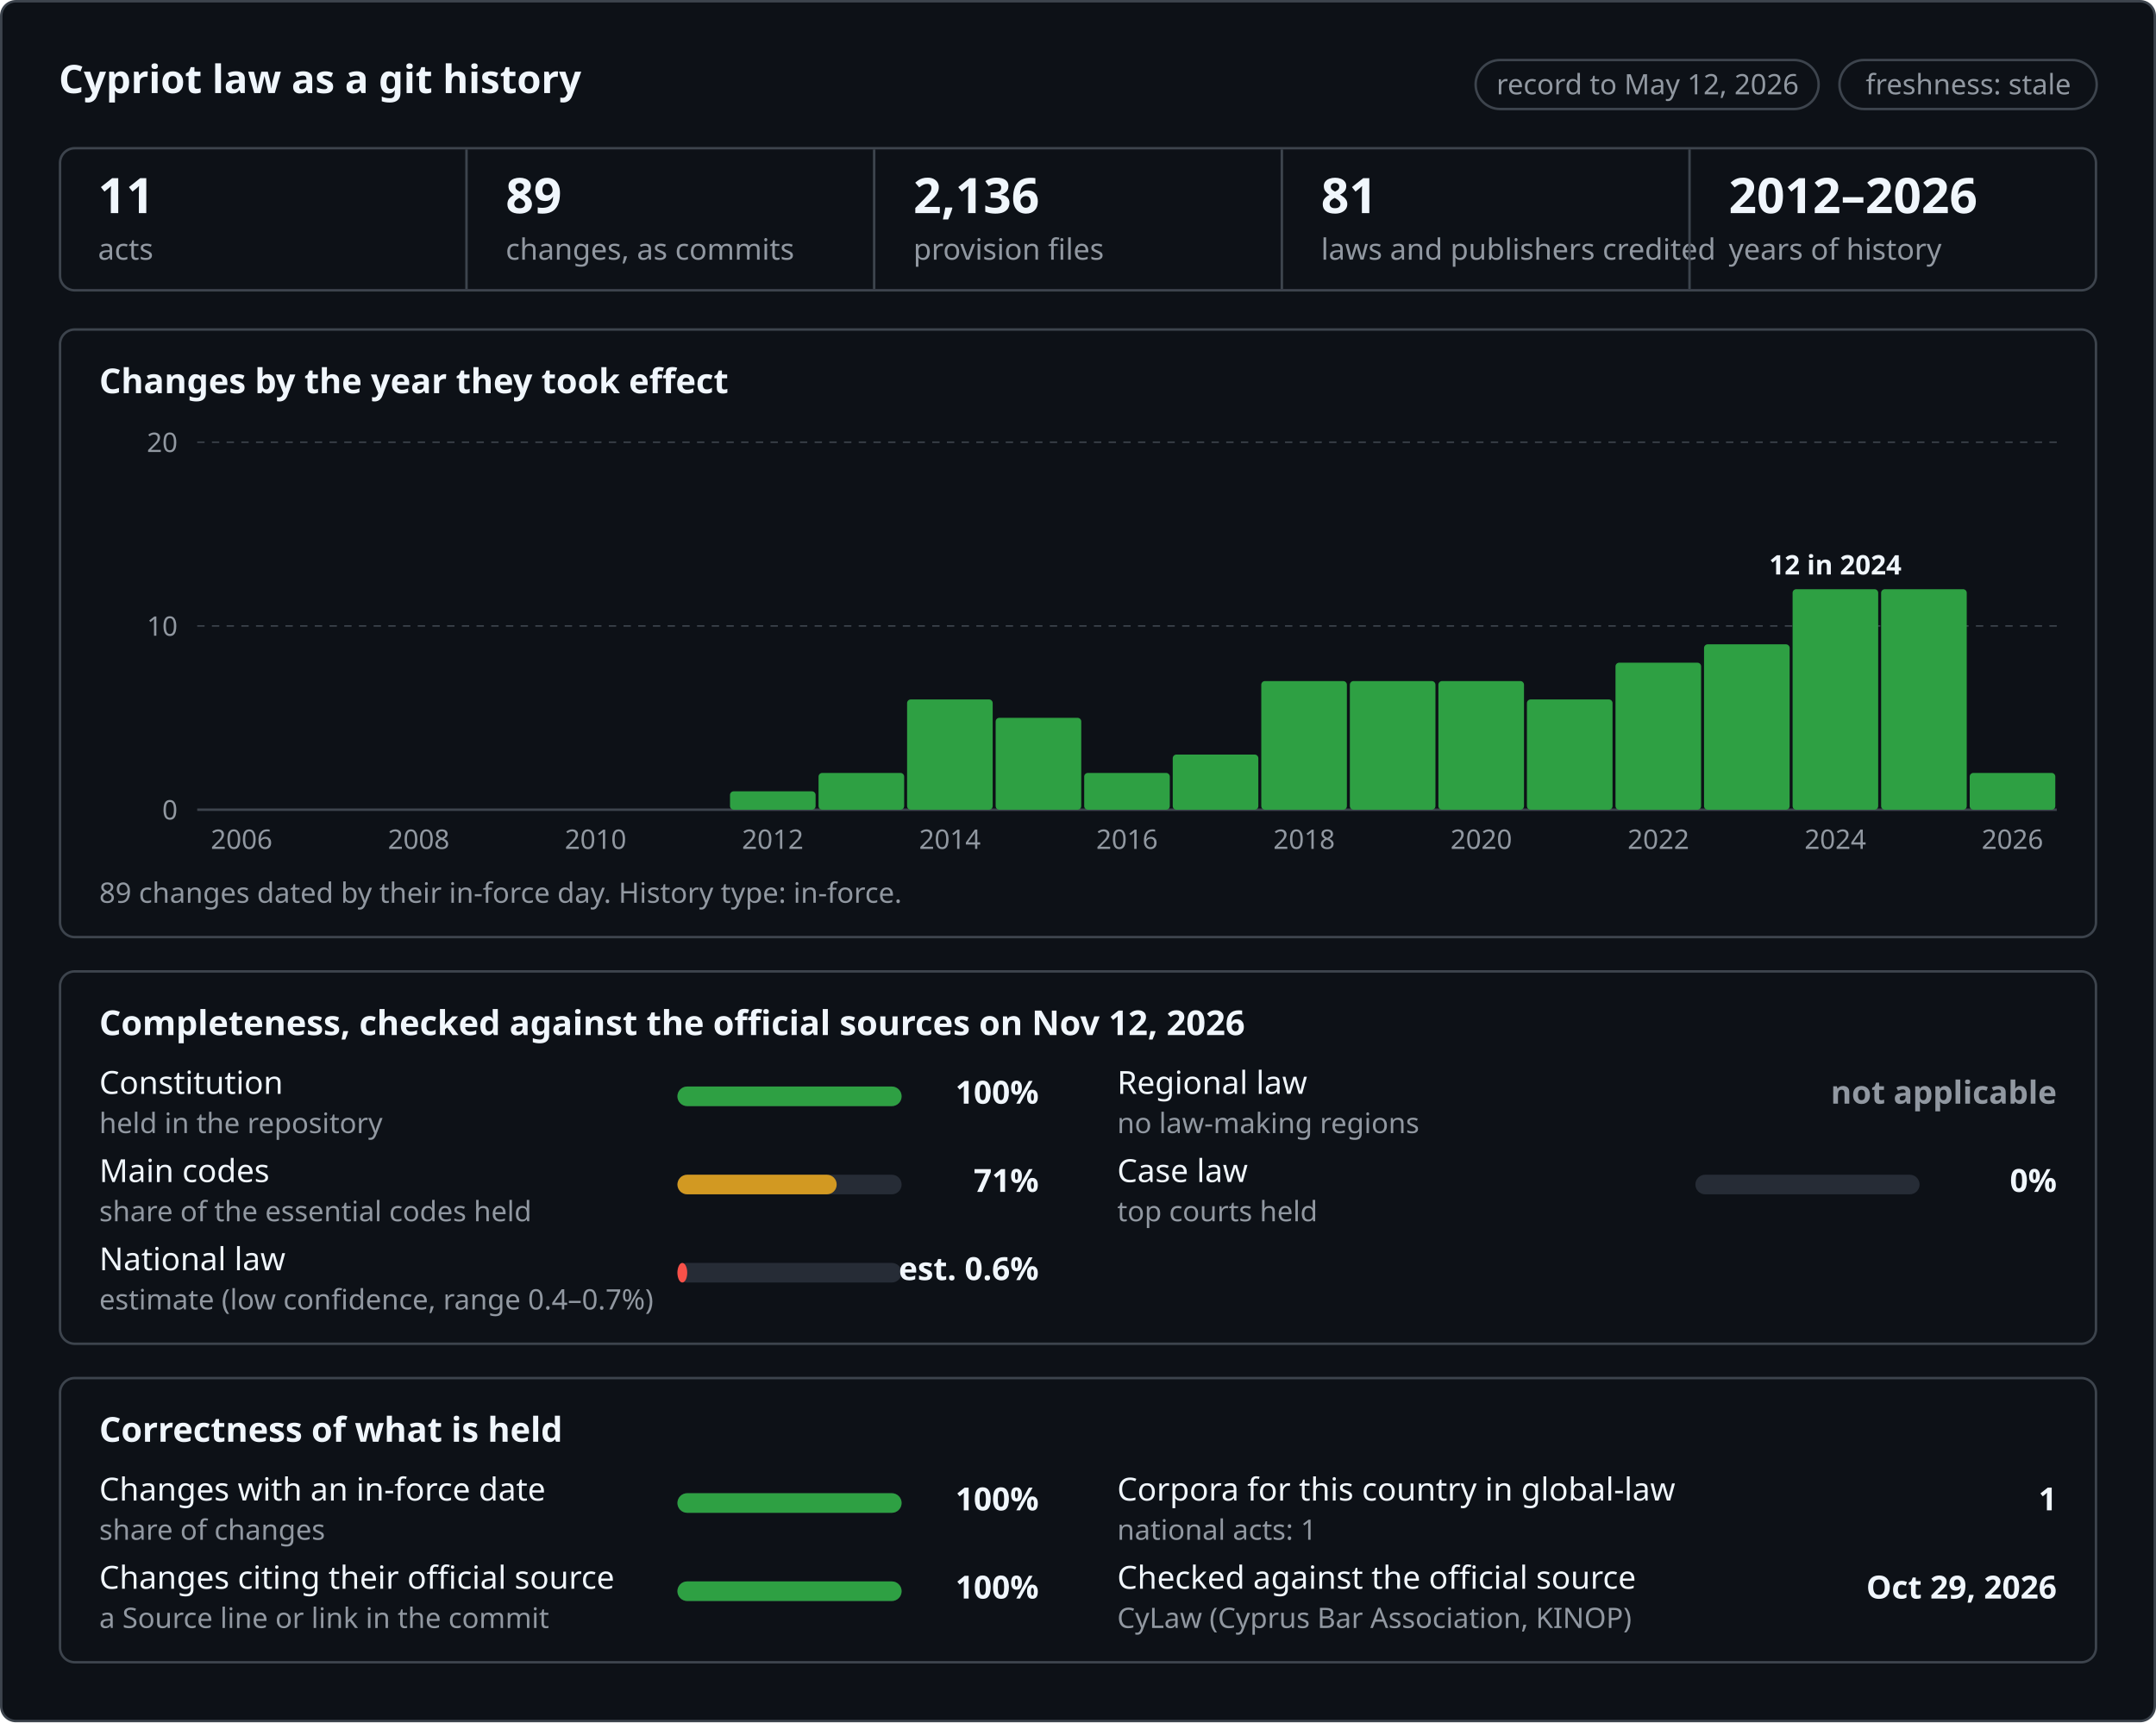
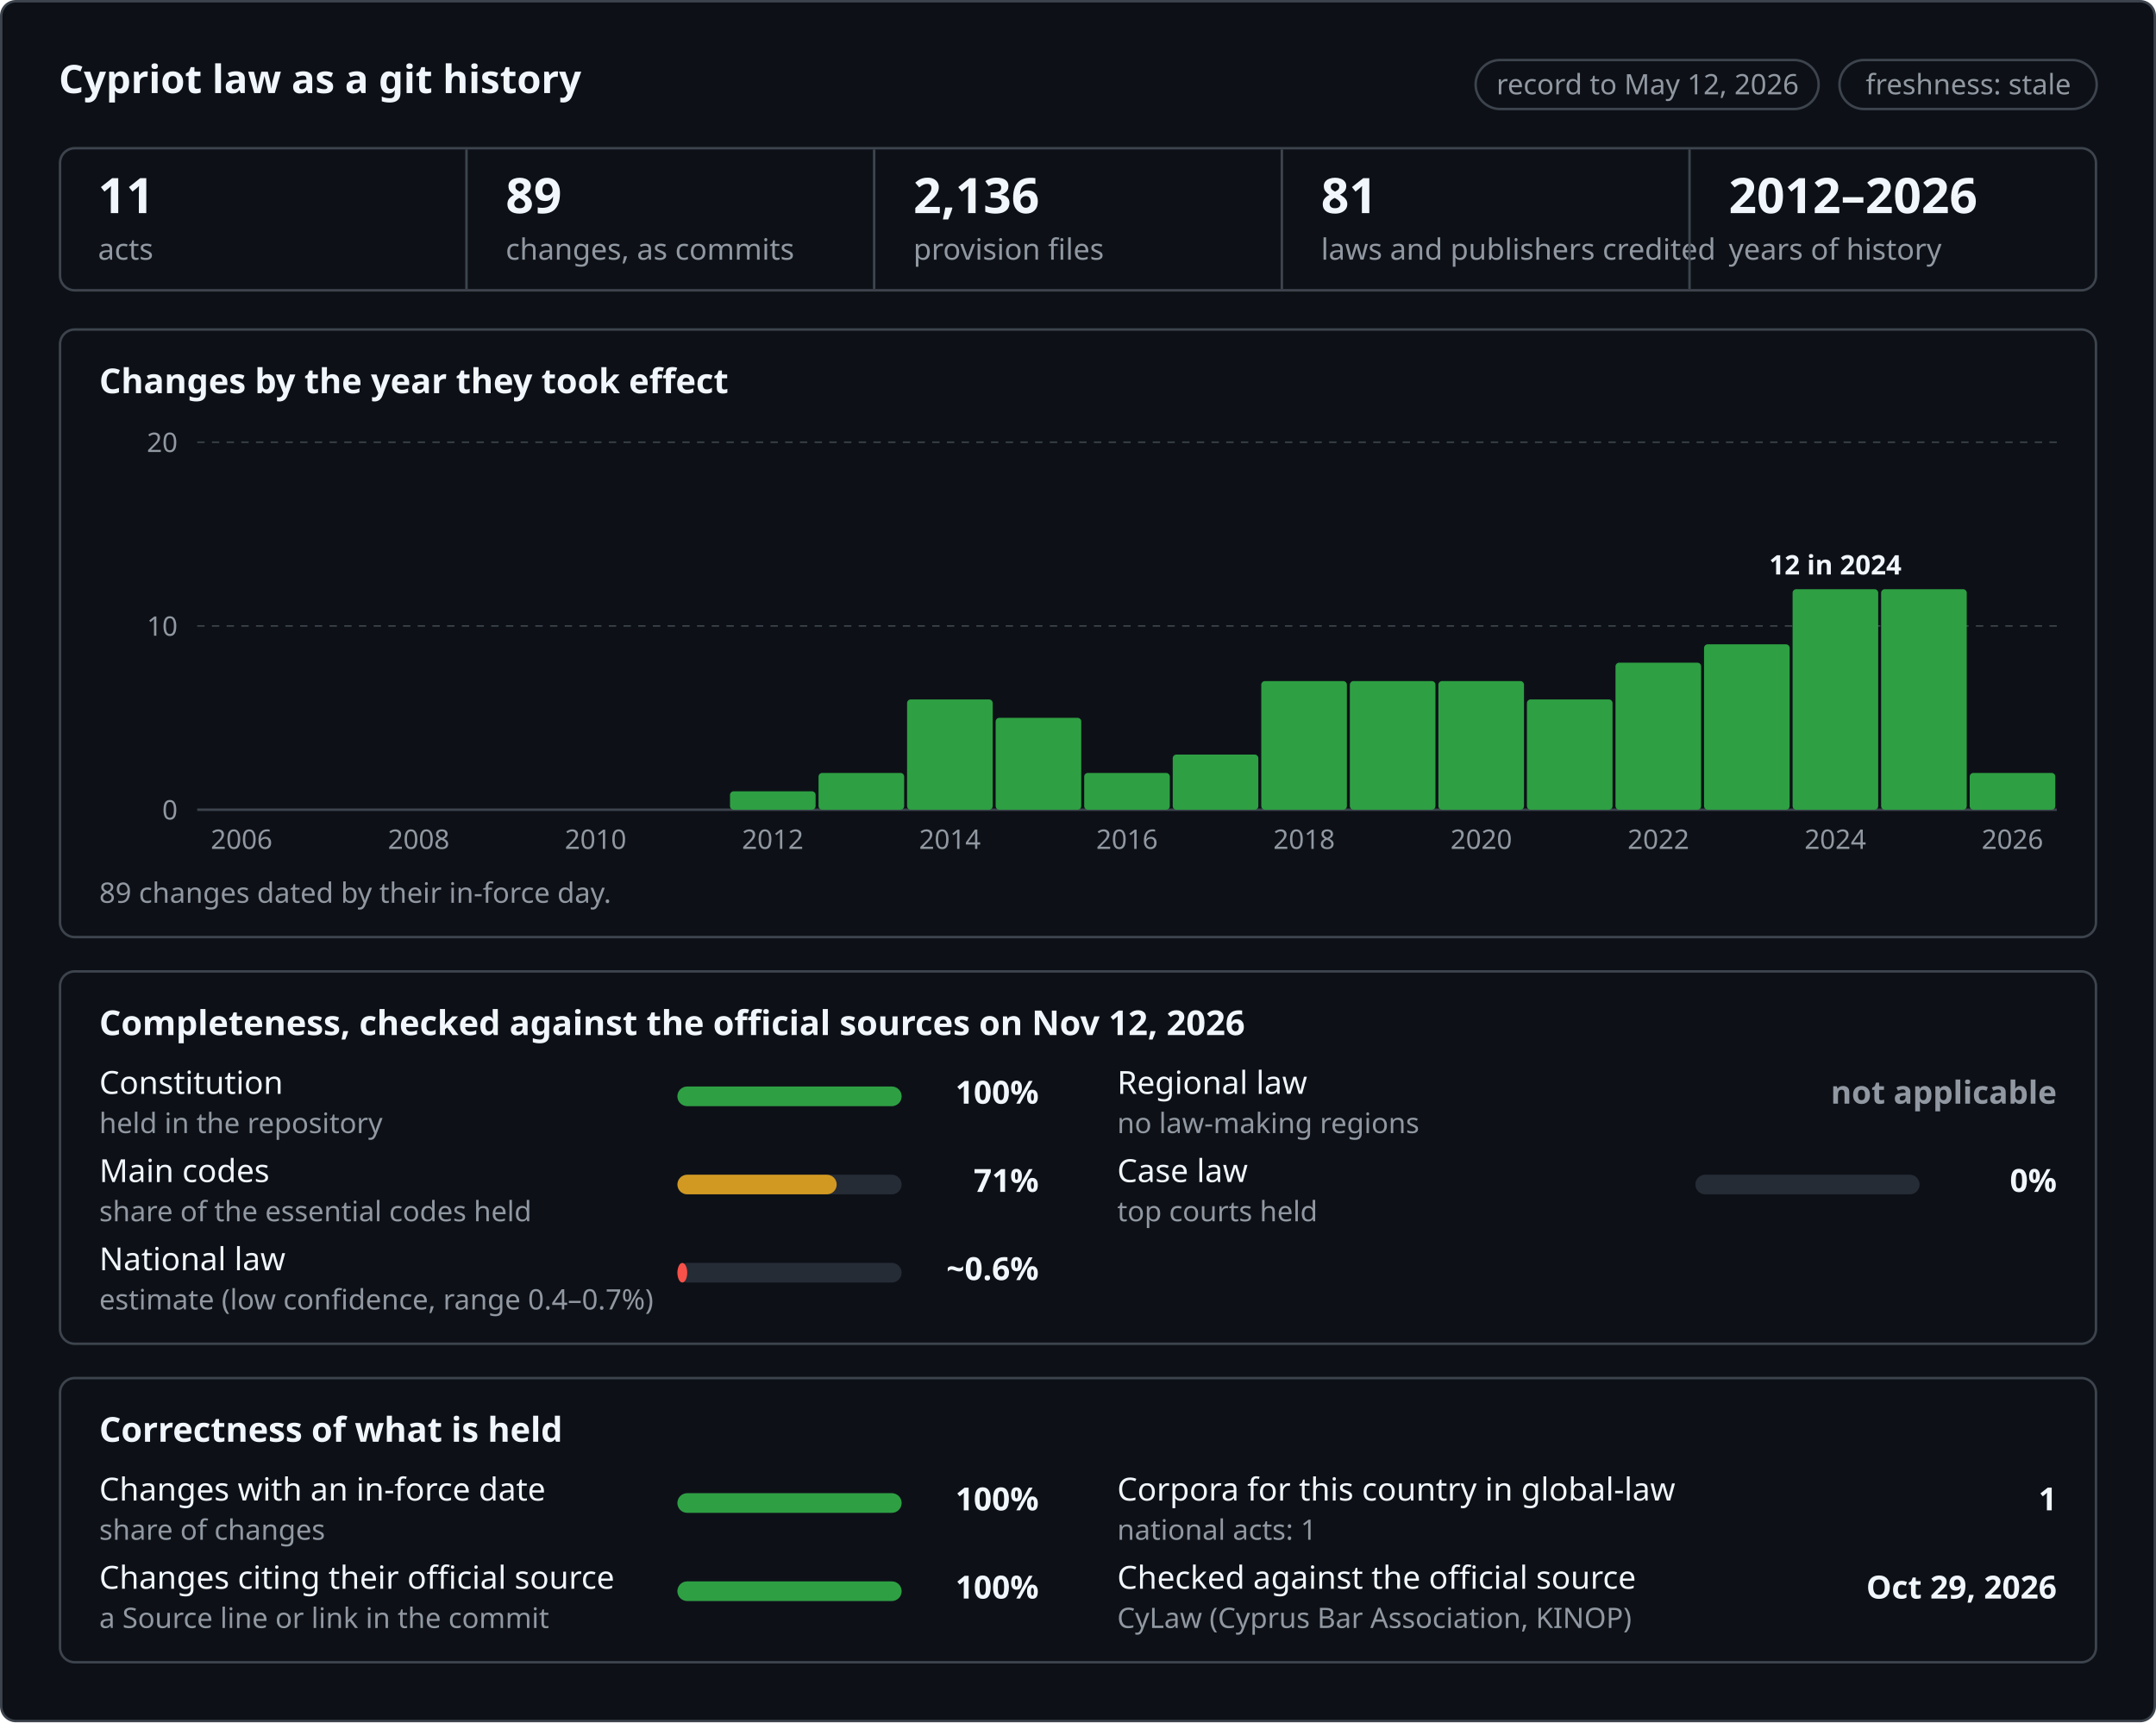
<svg xmlns="http://www.w3.org/2000/svg" width="880" height="703" viewBox="0 0 880 703" font-family="-apple-system,BlinkMacSystemFont,Segoe UI,Noto Sans,Helvetica,Arial,sans-serif">
  <rect x="0.5" y="0.5" width="879" height="702" rx="6" fill="#0d1117" stroke="#3d444d" />
  <text x="24" y="38" font-size="16" font-weight="600" fill="#f0f6fc">Cypriot law as a git history</text>
  <rect x="602.3" y="24.5" width="140" height="20" rx="10" fill="none" stroke="#3d444d" />
  <text x="672.5" y="38.5" font-size="11.5" font-weight="500" text-anchor="middle" fill="#9198a1">record to May 12, 2026</text>
  <rect x="750.8" y="24.5" width="105" height="20" rx="10" fill="none" stroke="#3d444d" />
  <text x="803.4" y="38.5" font-size="11.5" font-weight="500" text-anchor="middle" fill="#9198a1">freshness: stale</text>
  <rect x="24.5" y="60.5" width="831" height="58" rx="6" fill="#0d1117" stroke="#3d444d" />
  <text x="40.0" y="87" font-size="20" font-weight="600" fill="#f0f6fc">11</text>
  <text x="40.0" y="106" font-size="12" fill="#9198a1">acts</text>
  <line x1="190.4" y1="61" x2="190.4" y2="118" stroke="#3d444d" />
  <text x="206.4" y="87" font-size="20" font-weight="600" fill="#f0f6fc">89</text>
  <text x="206.4" y="106" font-size="12" fill="#9198a1">changes, as commits</text>
  <line x1="356.8" y1="61" x2="356.8" y2="118" stroke="#3d444d" />
  <text x="372.8" y="87" font-size="20" font-weight="600" fill="#f0f6fc">2,136</text>
  <text x="372.8" y="106" font-size="12" fill="#9198a1">provision files</text>
  <line x1="523.2" y1="61" x2="523.2" y2="118" stroke="#3d444d" />
  <text x="539.2" y="87" font-size="20" font-weight="600" fill="#f0f6fc">81</text>
  <text x="539.2" y="106" font-size="12" fill="#9198a1" textLength="142" lengthAdjust="spacingAndGlyphs">laws and publishers credited</text>
  <line x1="689.6" y1="61" x2="689.6" y2="118" stroke="#3d444d" />
  <text x="705.6" y="87" font-size="20" font-weight="600" fill="#f0f6fc">2012–2026</text>
  <text x="705.6" y="106" font-size="12" fill="#9198a1">years of history</text>
  <rect x="24.5" y="134.5" width="831" height="248" rx="6" fill="#0d1117" stroke="#3d444d" />
  <text x="40.5" y="160.5" font-size="14" font-weight="600" fill="#f0f6fc">Changes by the year they took effect</text>
  <line x1="80.5" y1="330.5" x2="839.5" y2="330.5" stroke="#3d444d" stroke-width="1" />
  <text x="72.5" y="334.5" font-size="11" text-anchor="end" fill="#9198a1">0</text>
  <line x1="80.5" y1="255.5" x2="839.5" y2="255.5" stroke="#3d444d" stroke-width="0.6" stroke-dasharray="3 3" />
  <text x="72.5" y="259.5" font-size="11" text-anchor="end" fill="#9198a1">10</text>
  <line x1="80.5" y1="180.5" x2="839.5" y2="180.5" stroke="#3d444d" stroke-width="0.6" stroke-dasharray="3 3" />
  <text x="72.5" y="184.5" font-size="11" text-anchor="end" fill="#9198a1">20</text>
  <text x="98.6" y="346.5" font-size="11" text-anchor="middle" fill="#9198a1">2006</text>
  <text x="170.9" y="346.5" font-size="11" text-anchor="middle" fill="#9198a1">2008</text>
  <text x="243.1" y="346.5" font-size="11" text-anchor="middle" fill="#9198a1">2010</text>
  <rect x="297.96" y="323.0" width="34.94" height="7.5" rx="1.5" fill="#2ea043" />
  <text x="315.4" y="346.5" font-size="11" text-anchor="middle" fill="#9198a1">2012</text>
  <rect x="334.10" y="315.5" width="34.94" height="15.0" rx="1.5" fill="#2ea043" />
  <rect x="370.24" y="285.5" width="34.94" height="45.0" rx="1.5" fill="#2ea043" />
  <text x="387.7" y="346.5" font-size="11" text-anchor="middle" fill="#9198a1">2014</text>
  <rect x="406.39" y="293.0" width="34.94" height="37.5" rx="1.5" fill="#2ea043" />
  <rect x="442.53" y="315.5" width="34.94" height="15.0" rx="1.5" fill="#2ea043" />
  <text x="460.0" y="346.5" font-size="11" text-anchor="middle" fill="#9198a1">2016</text>
  <rect x="478.67" y="308.0" width="34.94" height="22.5" rx="1.5" fill="#2ea043" />
  <rect x="514.81" y="278.0" width="34.94" height="52.5" rx="1.5" fill="#2ea043" />
  <text x="532.3" y="346.5" font-size="11" text-anchor="middle" fill="#9198a1">2018</text>
  <rect x="550.96" y="278.0" width="34.94" height="52.5" rx="1.5" fill="#2ea043" />
  <rect x="587.10" y="278.0" width="34.94" height="52.5" rx="1.5" fill="#2ea043" />
  <text x="604.6" y="346.5" font-size="11" text-anchor="middle" fill="#9198a1">2020</text>
  <rect x="623.24" y="285.5" width="34.94" height="45.0" rx="1.5" fill="#2ea043" />
  <rect x="659.39" y="270.5" width="34.94" height="60.0" rx="1.5" fill="#2ea043" />
  <text x="676.9" y="346.5" font-size="11" text-anchor="middle" fill="#9198a1">2022</text>
  <rect x="695.53" y="263.0" width="34.94" height="67.5" rx="1.5" fill="#2ea043" />
  <rect x="731.67" y="240.5" width="34.94" height="90.0" rx="1.5" fill="#2ea043" />
  <text x="749.1" y="346.5" font-size="11" text-anchor="middle" fill="#9198a1">2024</text>
  <text x="749.1" y="234.5" font-size="11" font-weight="600" text-anchor="middle" fill="#f0f6fc">12 in 2024</text>
  <rect x="767.81" y="240.5" width="34.94" height="90.0" rx="1.5" fill="#2ea043" />
  <rect x="803.96" y="315.5" width="34.94" height="15.0" rx="1.5" fill="#2ea043" />
  <text x="821.4" y="346.5" font-size="11" text-anchor="middle" fill="#9198a1">2026</text>
-   <text x="40.5" y="368.5" font-size="11.5" fill="#9198a1">89 changes dated by their in-force day. History type: in-force.</text>
+   <text x="40.5" y="368.5" font-size="11.5" fill="#9198a1">89 changes dated by their in-force day.</text>
  <rect x="24.5" y="396.5" width="831" height="152" rx="6" fill="#0d1117" stroke="#3d444d" />
  <text x="40.5" y="422.5" font-size="14" font-weight="600" fill="#f0f6fc">Completeness, checked against the official sources on Nov 12, 2026</text>
  <text x="40.5" y="446.5" font-size="13" fill="#f0f6fc">Constitution</text>
  <text x="40.5" y="462.5" font-size="11.5" fill="#9198a1">held in the repository</text>
  <g>
    <rect x="276.5" y="443.5" width="91.5" height="8" rx="4" fill="#262c36" />
    <rect x="276.5" y="443.5" width="91.5" height="8" rx="4" fill="#2ea043" />
  </g>
  <text x="424.0" y="450.5" font-size="13" font-weight="600" text-anchor="end" fill="#f0f6fc">100%</text>
  <text x="40.5" y="482.5" font-size="13" fill="#f0f6fc">Main codes</text>
  <text x="40.5" y="498.5" font-size="11.5" fill="#9198a1">share of the essential codes held</text>
  <g>
    <rect x="276.5" y="479.5" width="91.5" height="8" rx="4" fill="#262c36" />
    <rect x="276.5" y="479.5" width="65.0" height="8" rx="4" fill="#d29922" />
  </g>
  <text x="424.0" y="486.5" font-size="13" font-weight="600" text-anchor="end" fill="#f0f6fc">71%</text>
  <text x="40.5" y="518.5" font-size="13" fill="#f0f6fc">National law</text>
  <text x="40.5" y="534.5" font-size="11.5" fill="#9198a1">estimate (low confidence, range 0.4–0.7%)</text>
  <g>
    <rect x="276.5" y="515.5" width="91.5" height="8" rx="4" fill="#262c36" />
    <rect x="276.5" y="515.5" width="4.0" height="8" rx="4" fill="#f85149" />
  </g>
-   <text x="424.0" y="522.5" font-size="13" font-weight="600" text-anchor="end" fill="#f0f6fc">est. 0.6%</text>
+   <text x="424.0" y="522.5" font-size="13" font-weight="600" text-anchor="end" fill="#f0f6fc">~0.6%</text>
  <text x="456.0" y="446.5" font-size="13" fill="#f0f6fc">Regional law</text>
  <text x="456.0" y="462.5" font-size="11.5" fill="#9198a1">no law-making regions</text>
  <text x="839.5" y="450.5" font-size="13" font-weight="600" text-anchor="end" fill="#9198a1">not applicable</text>
  <text x="456.0" y="482.5" font-size="13" fill="#f0f6fc">Case law</text>
  <text x="456.0" y="498.5" font-size="11.5" fill="#9198a1">top courts held</text>
  <g>
    <rect x="692.0" y="479.5" width="91.5" height="8" rx="4" fill="#262c36" />
  </g>
  <text x="839.5" y="486.5" font-size="13" font-weight="600" text-anchor="end" fill="#f0f6fc">0%</text>
  <rect x="24.5" y="562.5" width="831" height="116" rx="6" fill="#0d1117" stroke="#3d444d" />
  <text x="40.5" y="588.5" font-size="14" font-weight="600" fill="#f0f6fc">Correctness of what is held</text>
  <text x="40.5" y="612.5" font-size="13" fill="#f0f6fc">Changes with an in-force date</text>
  <text x="40.5" y="628.5" font-size="11.5" fill="#9198a1">share of changes</text>
  <g>
    <rect x="276.5" y="609.5" width="91.5" height="8" rx="4" fill="#262c36" />
    <rect x="276.5" y="609.5" width="91.5" height="8" rx="4" fill="#2ea043" />
  </g>
  <text x="424.0" y="616.5" font-size="13" font-weight="600" text-anchor="end" fill="#f0f6fc">100%</text>
  <text x="40.5" y="648.5" font-size="13" fill="#f0f6fc">Changes citing their official source</text>
  <text x="40.5" y="664.5" font-size="11.5" fill="#9198a1">a Source line or link in the commit</text>
  <g>
    <rect x="276.5" y="645.5" width="91.5" height="8" rx="4" fill="#262c36" />
    <rect x="276.5" y="645.5" width="91.5" height="8" rx="4" fill="#2ea043" />
  </g>
  <text x="424.0" y="652.5" font-size="13" font-weight="600" text-anchor="end" fill="#f0f6fc">100%</text>
  <text x="456.0" y="612.5" font-size="13" fill="#f0f6fc">Corpora for this country in global-law</text>
  <text x="456.0" y="628.5" font-size="11.5" fill="#9198a1">national acts: 1</text>
  <text x="839.5" y="616.5" font-size="13" font-weight="600" text-anchor="end" fill="#f0f6fc">1</text>
  <text x="456.0" y="648.5" font-size="13" fill="#f0f6fc">Checked against the official source</text>
  <text x="456.0" y="664.5" font-size="11.5" fill="#9198a1">CyLaw (Cyprus Bar Association, KINOP)</text>
  <text x="839.5" y="652.5" font-size="13" font-weight="600" text-anchor="end" fill="#f0f6fc">Oct 29, 2026</text>
</svg>
